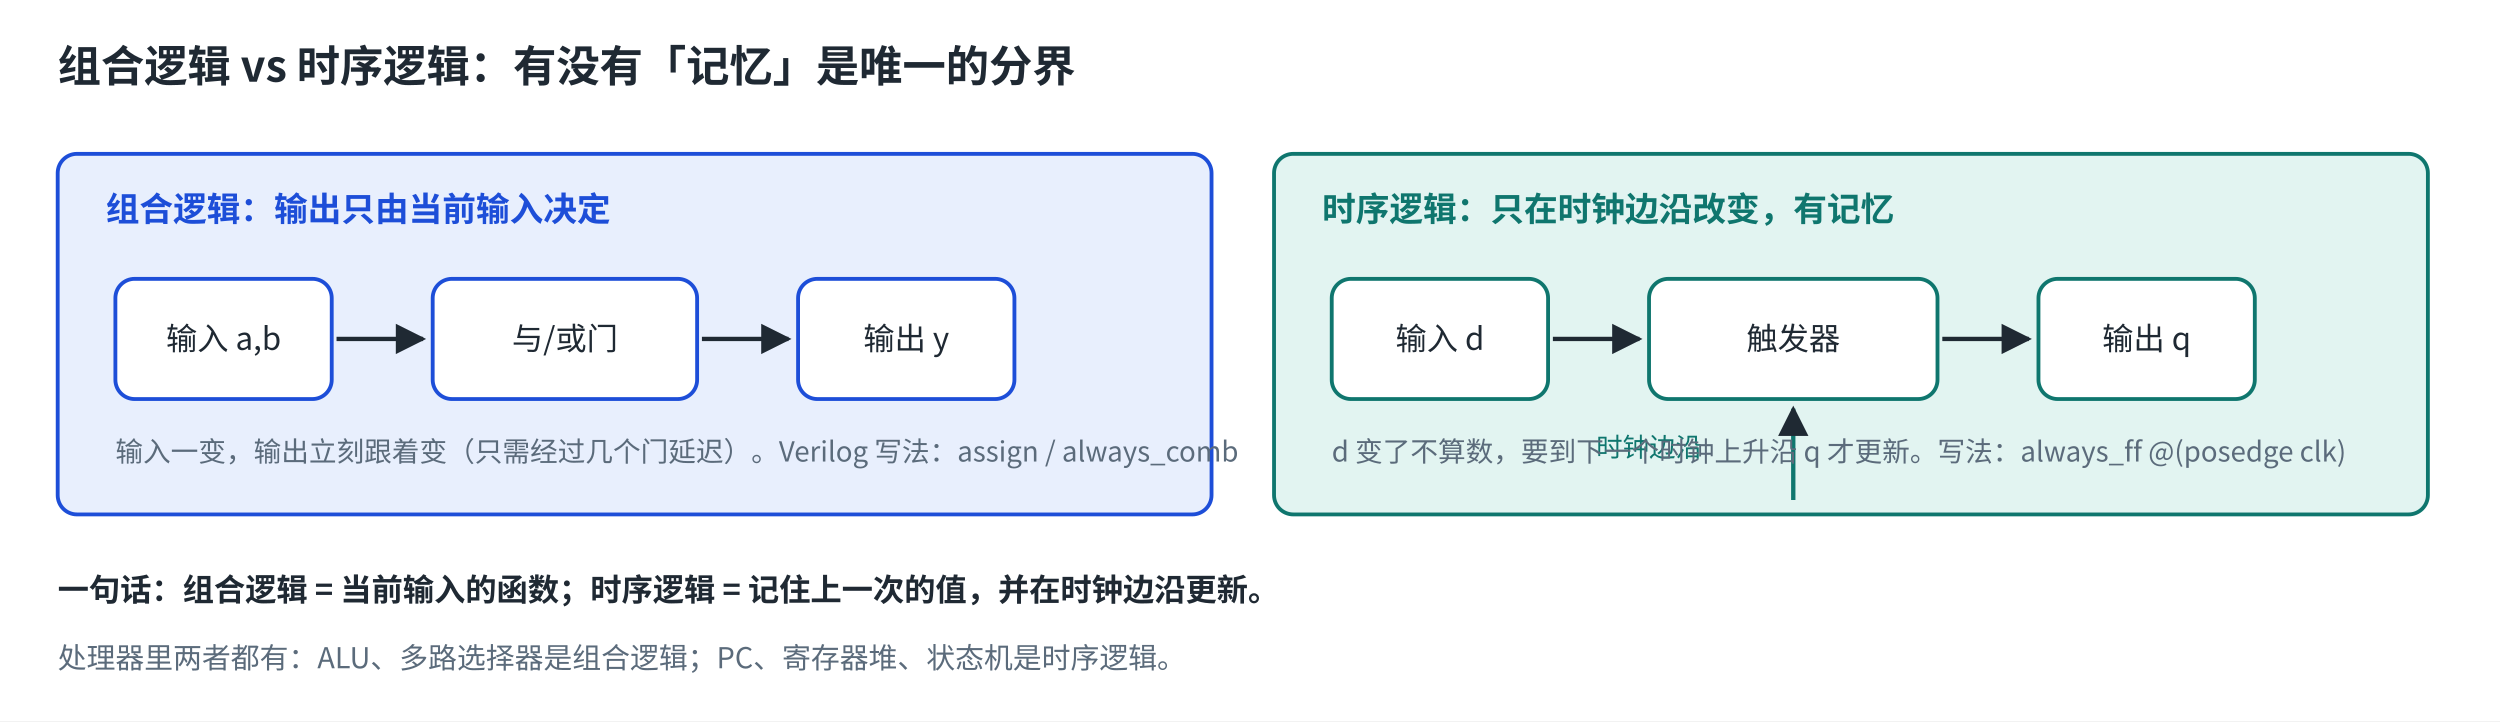
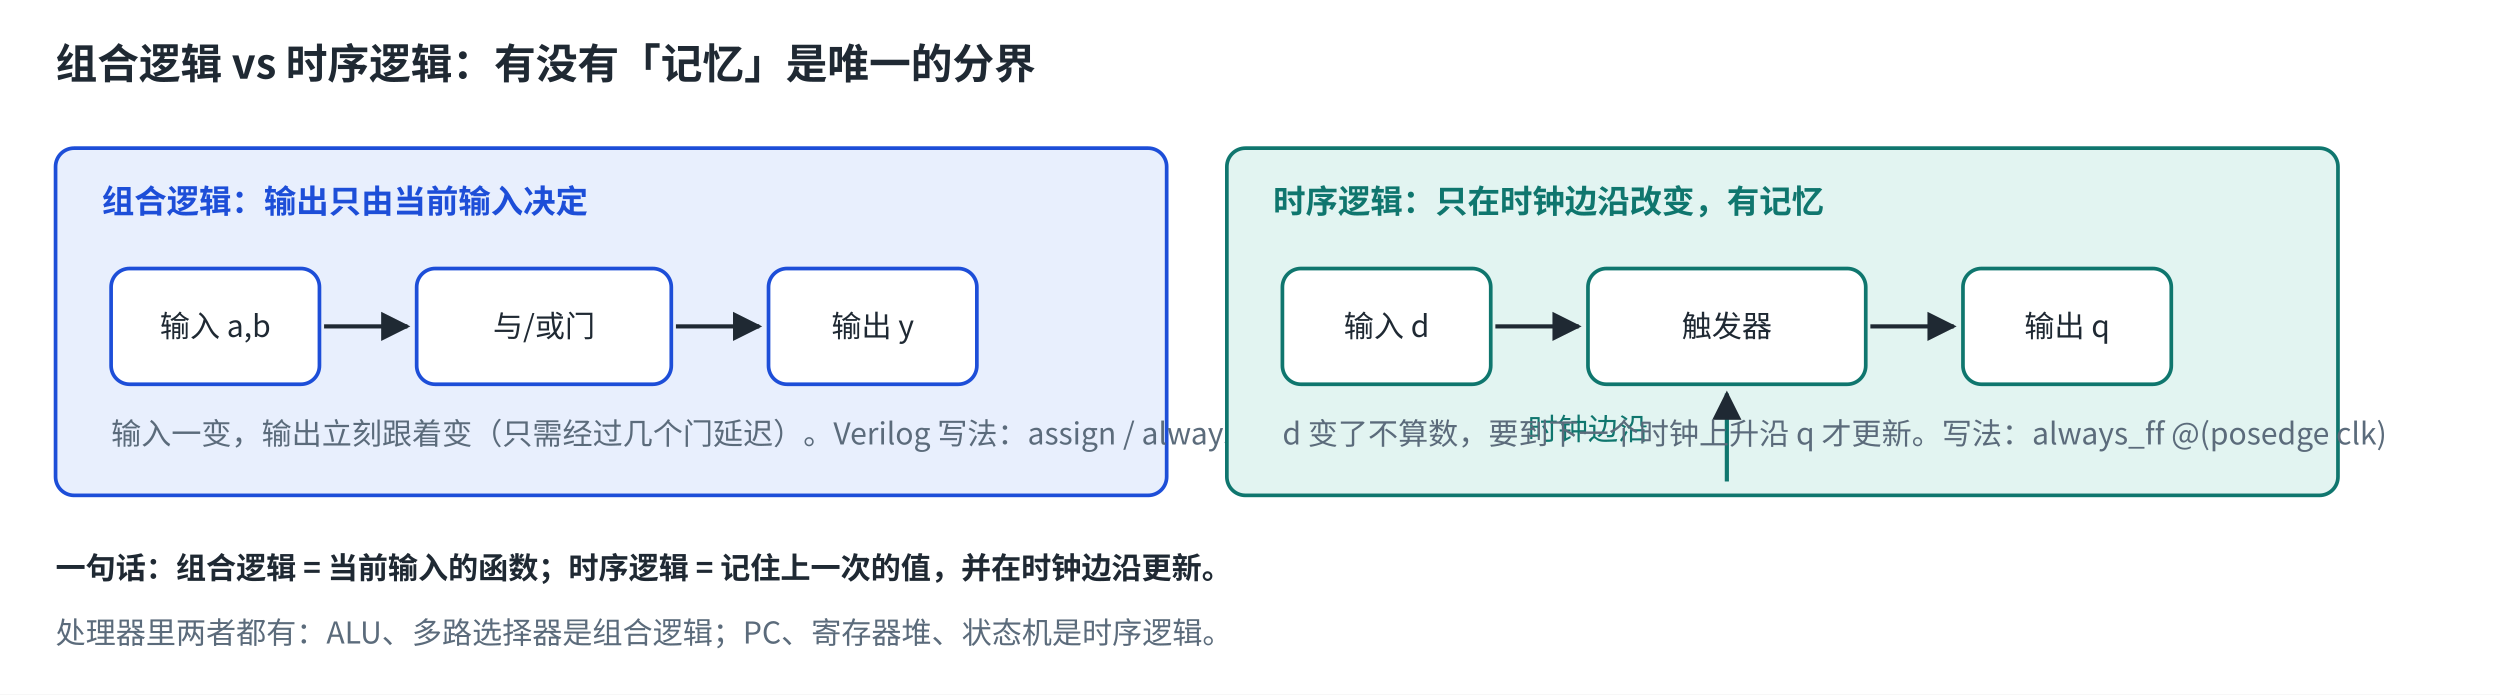
- <svg xmlns="http://www.w3.org/2000/svg" width="1040" height="300" viewBox="0 0 1040 300">
+ <svg xmlns="http://www.w3.org/2000/svg" width="1080" height="300" viewBox="0 0 1080 300">
  <defs>
    <marker id="arrowhead" viewBox="0 0 10 10" refX="9" refY="5" markerWidth="7" markerHeight="7" orient="auto-start-reverse">
      <path d="M 0 0 L 10 5 L 0 10 z" fill="#1f2933" />
    </marker>
  </defs>
-   <rect width="1040" height="300" fill="#ffffff" />
+   <rect width="1080" height="300" fill="#ffffff" />
  <text x="24" y="34" font-family="'Noto Sans CJK SC','Noto Sans CJK JP',sans-serif" font-size="18" font-weight="700" fill="#1f2933" text-anchor="start">
    <tspan x="24" dy="0">组合逻辑 vs 时序逻辑：有没有「记忆」是唯一的分界</tspan>
  </text>
  <rect x="24" y="64" width="480" height="150" rx="8" ry="8" fill="#e8effd" stroke="#1d4ed8" stroke-width="1.6" />
  <text x="44" y="92" font-family="'Noto Sans CJK SC','Noto Sans CJK JP',sans-serif" font-size="14" font-weight="700" fill="#1d4ed8" text-anchor="start">
    <tspan x="44" dy="0">组合逻辑：输出只由当前输入决定</tspan>
  </text>
  <rect x="48" y="116" width="90" height="50" rx="8" ry="8" fill="#ffffff" stroke="#1d4ed8" stroke-width="1.6" />
  <text x="93.0" y="145.55" font-family="'Noto Sans CJK SC','Noto Sans CJK JP',sans-serif" font-size="13" font-weight="400" fill="#1f2933" text-anchor="middle">
    <tspan x="93.0" dy="0">输入 a,b</tspan>
  </text>
  <rect x="180" y="116" width="110" height="50" rx="8" ry="8" fill="#ffffff" stroke="#1d4ed8" stroke-width="1.6" />
  <text x="235.0" y="145.55" font-family="'Noto Sans CJK SC','Noto Sans CJK JP',sans-serif" font-size="13" font-weight="400" fill="#1f2933" text-anchor="middle">
    <tspan x="235.0" dy="0">与/或门</tspan>
  </text>
  <rect x="332" y="116" width="90" height="50" rx="8" ry="8" fill="#ffffff" stroke="#1d4ed8" stroke-width="1.6" />
  <text x="377.0" y="145.55" font-family="'Noto Sans CJK SC','Noto Sans CJK JP',sans-serif" font-size="13" font-weight="400" fill="#1f2933" text-anchor="middle">
    <tspan x="377.0" dy="0">输出 y</tspan>
  </text>
  <path d="M 140 141 L 176 141" fill="none" stroke="#1f2933" stroke-width="1.8" marker-end="url(#arrowhead)" />
  <path d="M 292 141 L 328 141" fill="none" stroke="#1f2933" stroke-width="1.8" marker-end="url(#arrowhead)" />
-   <text x="48" y="192" font-family="'Noto Sans CJK SC','Noto Sans CJK JP',sans-serif" font-size="11.5" font-weight="400" fill="#5b6b7b" text-anchor="start">
+   <text x="48" y="192" font-family="'Noto Sans CJK SC','Noto Sans CJK JP',sans-serif" font-size="13" font-weight="400" fill="#5b6b7b" text-anchor="start">
    <tspan x="48" dy="0">输入一变，输出立刻跟着变（只需经过几个门延迟）。Verilog 写法：assign / always_comb</tspan>
  </text>
  <rect x="530" y="64" width="480" height="150" rx="8" ry="8" fill="#e2f4f1" stroke="#0f766e" stroke-width="1.6" />
  <text x="550" y="92" font-family="'Noto Sans CJK SC','Noto Sans CJK JP',sans-serif" font-size="14" font-weight="700" fill="#0f766e" text-anchor="start">
    <tspan x="550" dy="0">时序逻辑：只在时钟边沿改变，有记忆</tspan>
  </text>
  <rect x="554" y="116" width="90" height="50" rx="8" ry="8" fill="#ffffff" stroke="#0f766e" stroke-width="1.6" />
  <text x="599.0" y="145.55" font-family="'Noto Sans CJK SC','Noto Sans CJK JP',sans-serif" font-size="13" font-weight="400" fill="#1f2933" text-anchor="middle">
    <tspan x="599.0" dy="0">输入 d</tspan>
  </text>
  <rect x="686" y="116" width="120" height="50" rx="8" ry="8" fill="#ffffff" stroke="#0f766e" stroke-width="1.6" />
  <text x="746.0" y="145.55" font-family="'Noto Sans CJK SC','Noto Sans CJK JP',sans-serif" font-size="13" font-weight="400" fill="#1f2933" text-anchor="middle">
    <tspan x="746.0" dy="0">触发器</tspan>
  </text>
  <rect x="848" y="116" width="90" height="50" rx="8" ry="8" fill="#ffffff" stroke="#0f766e" stroke-width="1.6" />
  <text x="893.0" y="145.55" font-family="'Noto Sans CJK SC','Noto Sans CJK JP',sans-serif" font-size="13" font-weight="400" fill="#1f2933" text-anchor="middle">
    <tspan x="893.0" dy="0">输出 q</tspan>
  </text>
  <path d="M 646 141 L 682 141" fill="none" stroke="#1f2933" stroke-width="1.8" marker-end="url(#arrowhead)" />
  <path d="M 808 141 L 844 141" fill="none" stroke="#1f2933" stroke-width="1.8" marker-end="url(#arrowhead)" />
-   <text x="686" y="190" font-family="'Noto Sans CJK SC','Noto Sans CJK JP',sans-serif" font-size="11" font-weight="400" fill="#0f766e" text-anchor="middle">
+   <text x="686" y="190" font-family="'Noto Sans CJK SC','Noto Sans CJK JP',sans-serif" font-size="13" font-weight="400" fill="#0f766e" text-anchor="middle">
    <tspan x="686" dy="0">时钟边沿</tspan>
  </text>
  <path d="M 746 208 L 746 170" fill="none" stroke="#0f766e" stroke-width="1.8" marker-end="url(#arrowhead)" />
-   <text x="554" y="192" font-family="'Noto Sans CJK SC','Noto Sans CJK JP',sans-serif" font-size="11.5" font-weight="400" fill="#5b6b7b" text-anchor="start">
+   <text x="554" y="192" font-family="'Noto Sans CJK SC','Noto Sans CJK JP',sans-serif" font-size="13" font-weight="400" fill="#5b6b7b" text-anchor="start">
    <tspan x="554" dy="0">d 变了不算数，要到下一个时钟上升沿 q 才更新。写法：always_ff @(posedge clk)</tspan>
  </text>
  <text x="24" y="250" font-family="'Noto Sans CJK SC','Noto Sans CJK JP',sans-serif" font-size="13" font-weight="700" fill="#1f2933" text-anchor="start">
    <tspan x="24" dy="0">一句话：组合逻辑 = 当前输入的函数；时序逻辑 = 记住上一次的值，并在时钟边沿更新。</tspan>
  </text>
-   <text x="24" y="278" font-family="'Noto Sans CJK SC','Noto Sans CJK JP',sans-serif" font-size="12" font-weight="400" fill="#5b6b7b" text-anchor="start">
+   <text x="24" y="278" font-family="'Noto Sans CJK SC','Noto Sans CJK JP',sans-serif" font-size="13" font-weight="400" fill="#5b6b7b" text-anchor="start">
    <tspan x="24" dy="0">处理器里两者都有：ALU、多路选择器是组合逻辑；PC、寄存器堆、状态机是时序逻辑。</tspan>
  </text>
</svg>
